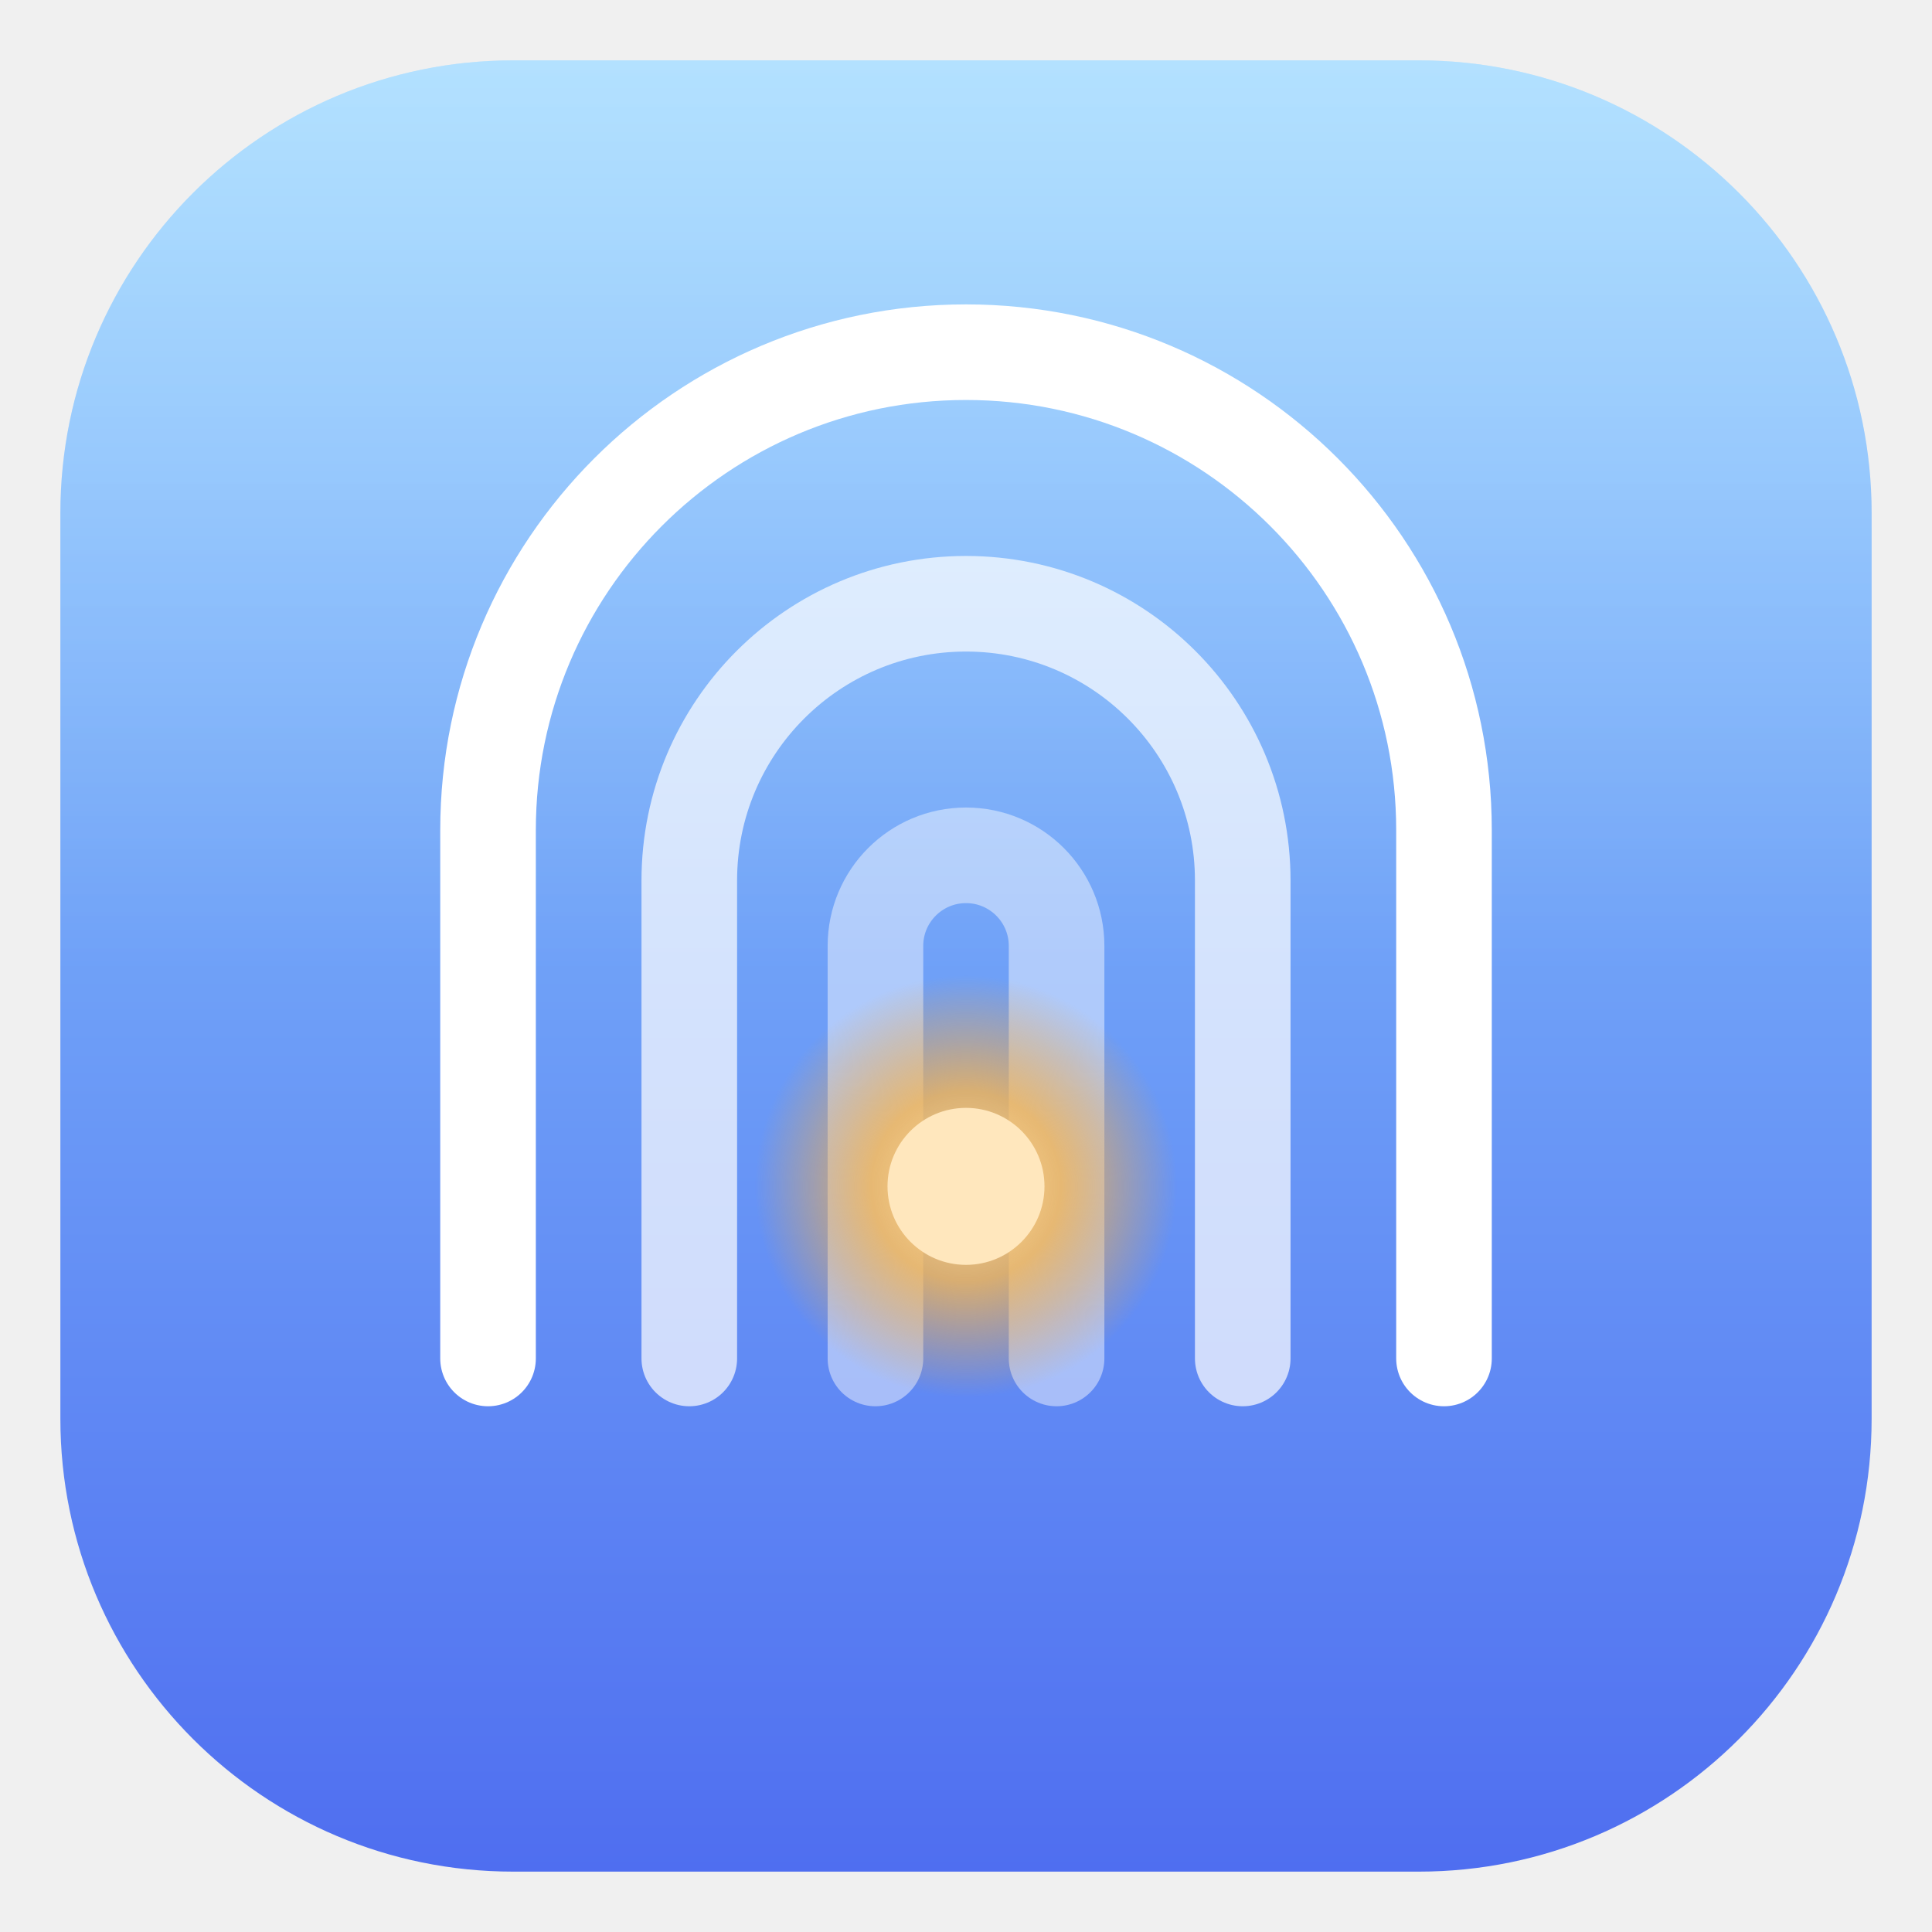
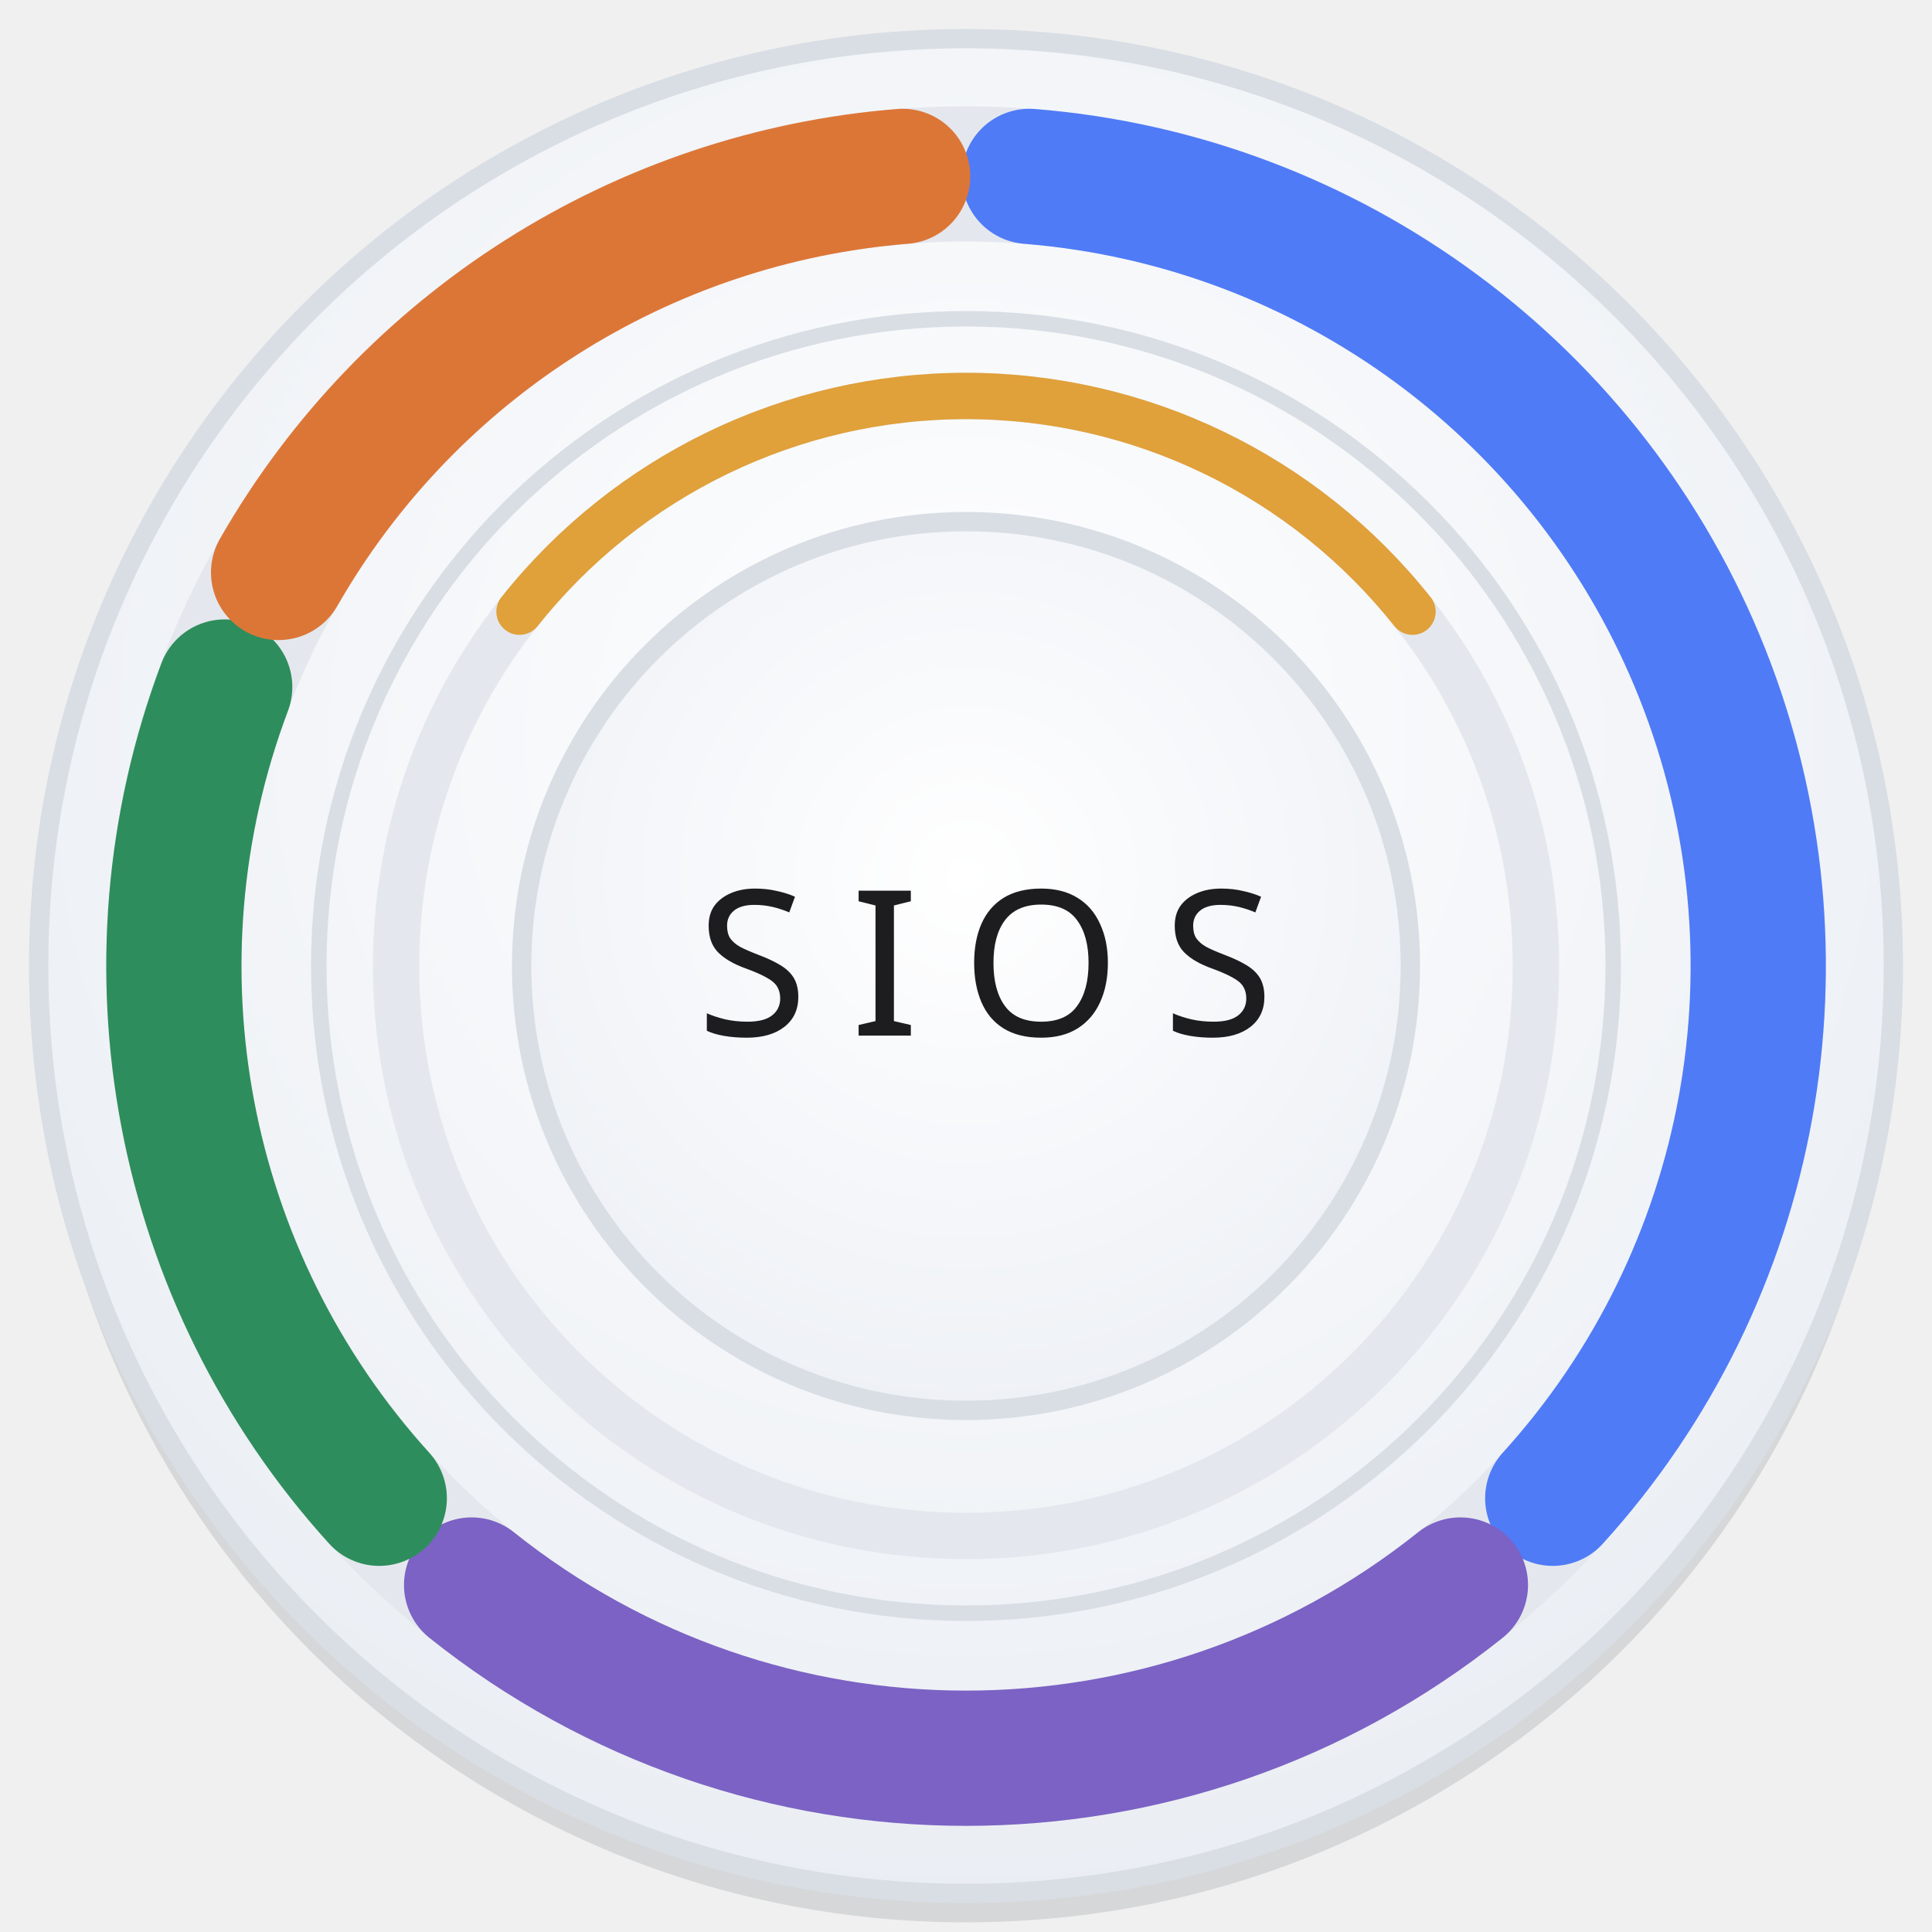
- <svg xmlns="http://www.w3.org/2000/svg" width="64" height="64" viewBox="0 0 64 64">
+ <svg xmlns="http://www.w3.org/2000/svg" width="100" height="100" viewBox="0 0 100 100">
  <defs>
-     <linearGradient id="bg" x1="0" y1="0" x2="0" y2="1">
-       <stop offset="0" stop-color="#8fd3ff" />
-       <stop offset="1" stop-color="#4f6ef0" />
-     </linearGradient>
-     <linearGradient id="gloss" x1="0" y1="0" x2="0" y2="1">
-       <stop offset="0" stop-color="#fff" stop-opacity=".32" />
-       <stop offset=".5" stop-color="#fff" stop-opacity="0" />
-     </linearGradient>
-     <radialGradient id="lamp" cx=".5" cy=".5" r=".5">
-       <stop offset="0" stop-color="#ffe2ad" />
-       <stop offset=".45" stop-color="#f5b551" stop-opacity=".8" />
-       <stop offset="1" stop-color="#f0a33a" stop-opacity="0" />
+     <radialGradient id="body" cx="50%" cy="38%" r="65%">
+       <stop offset="0" stop-color="#ffffff" />
+       <stop offset="1" stop-color="#e9edf3" />
+     </radialGradient>
+     <radialGradient id="core" cx="50%" cy="40%" r="60%">
+       <stop offset="0" stop-color="#ffffff" />
+       <stop offset="1" stop-color="#eef1f6" />
+     </radialGradient>
+     <radialGradient id="glow" cx="50%" cy="50%" r="50%">
+       <stop offset="0" stop-color="#4f7bf7" stop-opacity=".9" />
+       <stop offset="1" stop-color="#4f7bf7" stop-opacity="0" />
    </radialGradient>
  </defs>
-   <rect x="2" y="2" width="60" height="60" rx="15" fill="url(#bg)" />
-   <rect x="2" y="2" width="60" height="60" rx="15" fill="url(#gloss)" />
-   <g transform="translate(12 10) scale(1.6667)" fill="none" stroke="#fff" stroke-width="1.9" stroke-linecap="round">
-     <path d="M2.5 21V10.5a9.5 9.5 0 0 1 19 0V21" />
-     <path d="M6.5 21v-9.5a5.5 5.5 0 0 1 11 0V21" opacity=".7" />
-     <path d="M10.2 21v-8.2a1.8 1.8 0 0 1 3.6 0V21" opacity=".45" />
-   </g>
-   <circle cx="32" cy="39.3" r="7" fill="url(#lamp)" />
-   <circle cx="32" cy="39.3" r="2.6" fill="#ffe7bd" />
+   <circle cx="50" cy="51.5" r="48" fill="#14181e" opacity=".12" />
+   <circle cx="50" cy="50" r="48" fill="url(#body)" stroke="#d9dee5" stroke-width="1" />
+   <circle cx="50" cy="50" r="41" fill="none" stroke="#e4e8ee" stroke-width="7" />
+   <path d="M53.28,9.13 A41,41 0 0 1 80.37,77.55" fill="none" stroke="#4f7bf7" stroke-width="7" stroke-linecap="round" />
+   <path d="M75.59,82.04 A41,41 0 0 1 24.41,82.04" fill="none" stroke="#7b62c4" stroke-width="7" stroke-linecap="round" />
+   <path d="M19.63,77.55 A41,41 0 0 1 11.63,35.56" fill="none" stroke="#2e8d5c" stroke-width="7" stroke-linecap="round" />
+   <path d="M14.42,29.63 A41,41 0 0 1 46.72,9.13" fill="none" stroke="#dc7637" stroke-width="7" stroke-linecap="round" />
+   <circle cx="50" cy="50" r="33.5" fill="none" stroke="#d9dee5" stroke-width=".8" />
+   <circle cx="50" cy="50" r="29.5" fill="none" stroke="#e4e8ee" stroke-width="2.4" />
+   <path d="M26.89,31.66 A29.5,29.5 0 0 1 73.11,31.66" fill="none" stroke="#e0a03a" stroke-width="2.4" stroke-linecap="round" />
+   <circle cx="50" cy="50" r="23" fill="url(#core)" stroke="#d9dee5" stroke-width="1" />
+   <text x="51" y="53.6" text-anchor="middle" font-family="Jost" font-weight="300" font-size="10.5" letter-spacing="2.2" fill="#1d1d1f">SIOS</text>
</svg>
